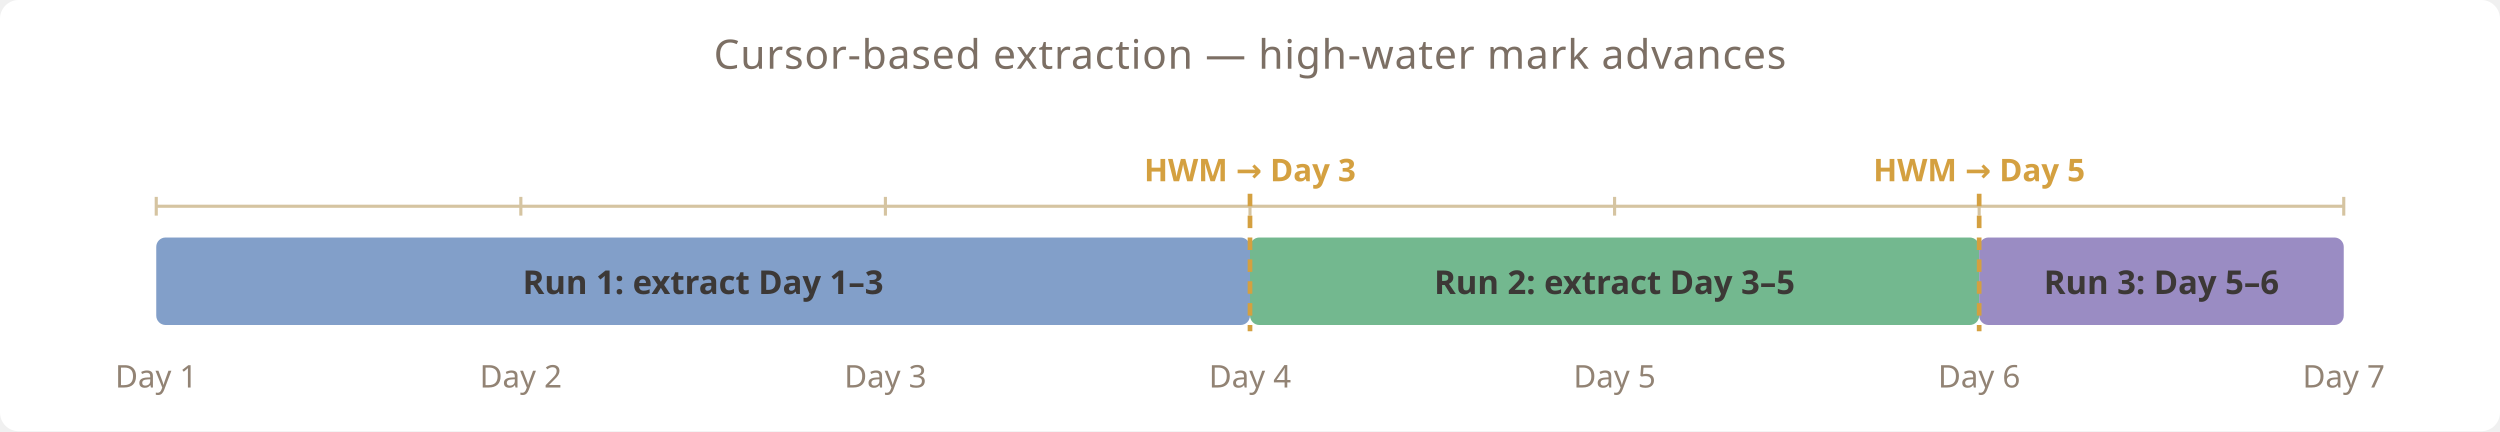
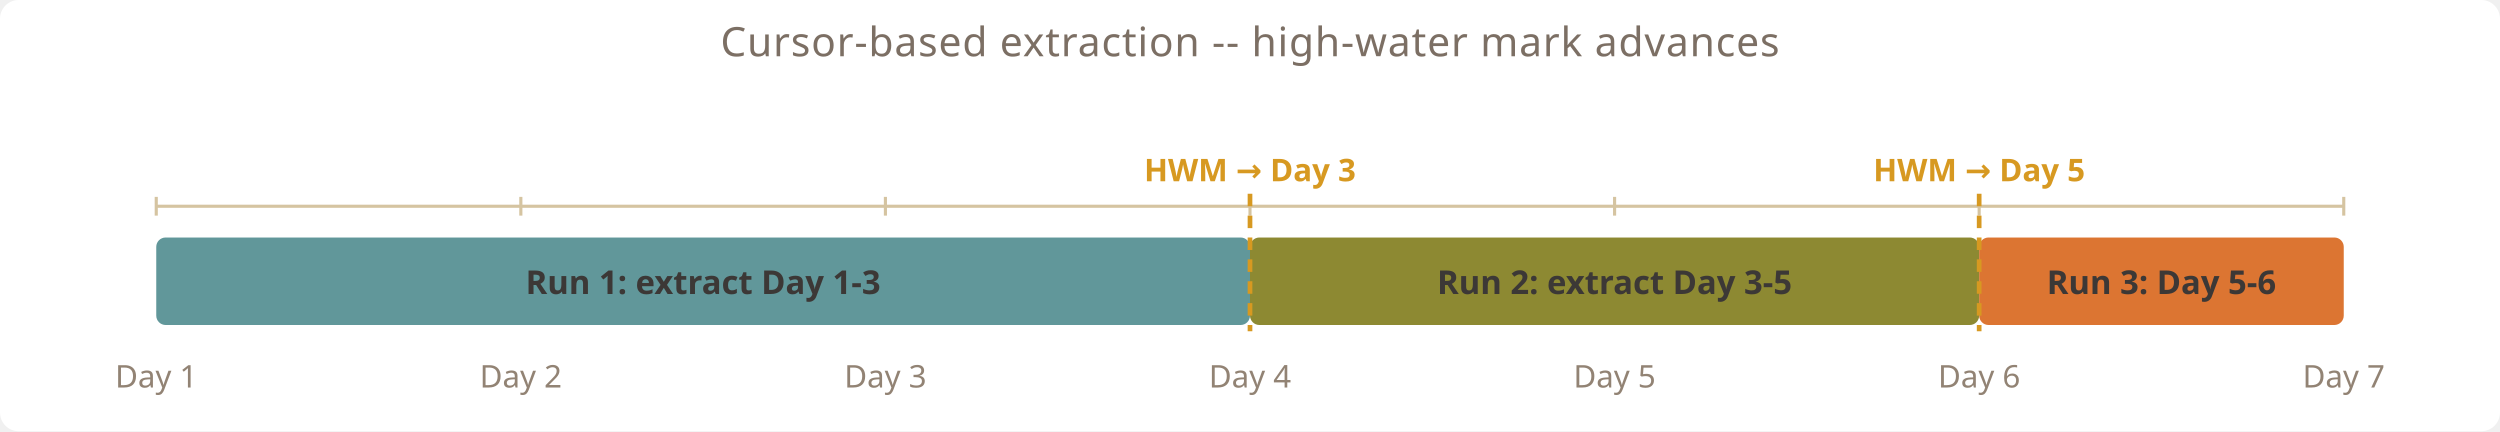
<svg xmlns="http://www.w3.org/2000/svg" width="800" height="138" viewBox="0 0 800 138">
  <rect x="0" y="0" width="800" height="138" fill="#ffffff" rx="6" />
-   <text x="400" y="22" text-anchor="middle" fill="#7c6f64" font-family="'Segoe UI', system-ui, sans-serif" font-size="13" letter-spacing="0.3">Cursor-based extraction — high-water mark advances</text>
+   <text x="400" y="18" text-anchor="middle" fill="#7c6f64" font-family="'Segoe UI', system-ui, sans-serif" font-size="13" letter-spacing="0.3">Cursor-based extraction -- high-water mark advances</text>
  <line x1="50" y1="66" x2="750" y2="66" stroke="#d5c4a1" stroke-width="1" />
  <line x1="50" y1="63" x2="50" y2="69" stroke="#d5c4a1" stroke-width="1" />
  <text x="50" y="124" text-anchor="middle" fill="#928374" font-family="'Segoe UI', system-ui, sans-serif" font-size="10">Day 1</text>
  <line x1="166.667" y1="63" x2="166.667" y2="69" stroke="#d5c4a1" stroke-width="1" />
  <text x="166.667" y="124" text-anchor="middle" fill="#928374" font-family="'Segoe UI', system-ui, sans-serif" font-size="10">Day 2</text>
  <line x1="283.333" y1="63" x2="283.333" y2="69" stroke="#d5c4a1" stroke-width="1" />
  <text x="283.333" y="124" text-anchor="middle" fill="#928374" font-family="'Segoe UI', system-ui, sans-serif" font-size="10">Day 3</text>
  <line x1="400" y1="63" x2="400" y2="69" stroke="#d5c4a1" stroke-width="1" />
  <text x="400" y="124" text-anchor="middle" fill="#928374" font-family="'Segoe UI', system-ui, sans-serif" font-size="10">Day 4</text>
  <line x1="516.667" y1="63" x2="516.667" y2="69" stroke="#d5c4a1" stroke-width="1" />
  <text x="516.667" y="124" text-anchor="middle" fill="#928374" font-family="'Segoe UI', system-ui, sans-serif" font-size="10">Day 5</text>
  <line x1="633.333" y1="63" x2="633.333" y2="69" stroke="#d5c4a1" stroke-width="1" />
  <text x="633.333" y="124" text-anchor="middle" fill="#928374" font-family="'Segoe UI', system-ui, sans-serif" font-size="10">Day 6</text>
  <line x1="750" y1="63" x2="750" y2="69" stroke="#d5c4a1" stroke-width="1" />
  <text x="750" y="124" text-anchor="middle" fill="#928374" font-family="'Segoe UI', system-ui, sans-serif" font-size="10">Day 7</text>
-   <rect x="50" y="76" width="350" height="28" fill="#6c8ebf" rx="3" opacity="0.85" />
+   <rect x="50" y="76" width="350" height="28" fill="#458588" rx="3" opacity="0.85" />
  <g>
    <defs>
      <clipPath id="clip-3yo79a">
        <rect x="54" y="76" width="342" height="28" />
      </clipPath>
    </defs>
-     <text x="225" y="90" text-anchor="middle" dominant-baseline="central" fill="#3c3836" font-family="'Segoe UI', system-ui, sans-serif" font-size="10.5" font-weight="600" clip-path="url(#clip-3yo79a)">Run 1: extract Day 1–3</text>
+     <text x="225" y="90" text-anchor="middle" dominant-baseline="central" fill="#3c3836" font-family="'Segoe UI', system-ui, sans-serif" font-size="10.5" font-weight="600" clip-path="url(#clip-3yo79a)">Run 1: extract Day 1-3</text>
  </g>
-   <rect x="400" y="76" width="233.333" height="28" fill="#5aab7b" rx="3" opacity="0.85" />
+   <rect x="400" y="76" width="233.333" height="28" fill="#79740e" rx="3" opacity="0.85" />
  <g>
    <defs>
      <clipPath id="clip-rw1znb">
        <rect x="404" y="76" width="225.333" height="28" />
      </clipPath>
    </defs>
-     <text x="516.667" y="90" text-anchor="middle" dominant-baseline="central" fill="#3c3836" font-family="'Segoe UI', system-ui, sans-serif" font-size="10.5" font-weight="600" clip-path="url(#clip-rw1znb)">Run 2: extract Day 3–5</text>
+     <text x="516.667" y="90" text-anchor="middle" dominant-baseline="central" fill="#3c3836" font-family="'Segoe UI', system-ui, sans-serif" font-size="10.5" font-weight="600" clip-path="url(#clip-rw1znb)">Run 2: extract Day 3-5</text>
  </g>
-   <rect x="633.333" y="76" width="116.667" height="28" fill="#8878b8" rx="3" opacity="0.85" />
+   <rect x="633.333" y="76" width="116.667" height="28" fill="#d65d0e" rx="3" opacity="0.85" />
  <g>
    <defs>
      <clipPath id="clip-z8b3yk">
        <rect x="637.333" y="76" width="108.667" height="28" />
      </clipPath>
    </defs>
-     <text x="691.667" y="90" text-anchor="middle" dominant-baseline="central" fill="#3c3836" font-family="'Segoe UI', system-ui, sans-serif" font-size="10.5" font-weight="600" clip-path="url(#clip-z8b3yk)">Run 3: Day 5–6</text>
+     <text x="691.667" y="90" text-anchor="middle" dominant-baseline="central" fill="#3c3836" font-family="'Segoe UI', system-ui, sans-serif" font-size="10.5" font-weight="600" clip-path="url(#clip-z8b3yk)">Run 3: Day 5-6</text>
  </g>
-   <line x1="400" y1="62" x2="400" y2="106" stroke="#d4a040" stroke-width="1.5" stroke-dasharray="4,3" />
-   <text x="400" y="58" text-anchor="middle" fill="#d4a040" font-family="'Segoe UI', system-ui, sans-serif" font-size="10" font-weight="600">HWM → Day 3</text>
-   <line x1="633.333" y1="62" x2="633.333" y2="106" stroke="#d4a040" stroke-width="1.5" stroke-dasharray="4,3" />
-   <text x="633.333" y="58" text-anchor="middle" fill="#d4a040" font-family="'Segoe UI', system-ui, sans-serif" font-size="10" font-weight="600">HWM → Day 5</text>
+   <line x1="400" y1="62" x2="400" y2="106" stroke="#d79921" stroke-width="1.5" stroke-dasharray="4,3" />
+   <text x="400" y="58" text-anchor="middle" fill="#d79921" font-family="'Segoe UI', system-ui, sans-serif" font-size="10" font-weight="600">HWM → Day 3</text>
+   <line x1="633.333" y1="62" x2="633.333" y2="106" stroke="#d79921" stroke-width="1.5" stroke-dasharray="4,3" />
+   <text x="633.333" y="58" text-anchor="middle" fill="#d79921" font-family="'Segoe UI', system-ui, sans-serif" font-size="10" font-weight="600">HWM → Day 5</text>
</svg>
